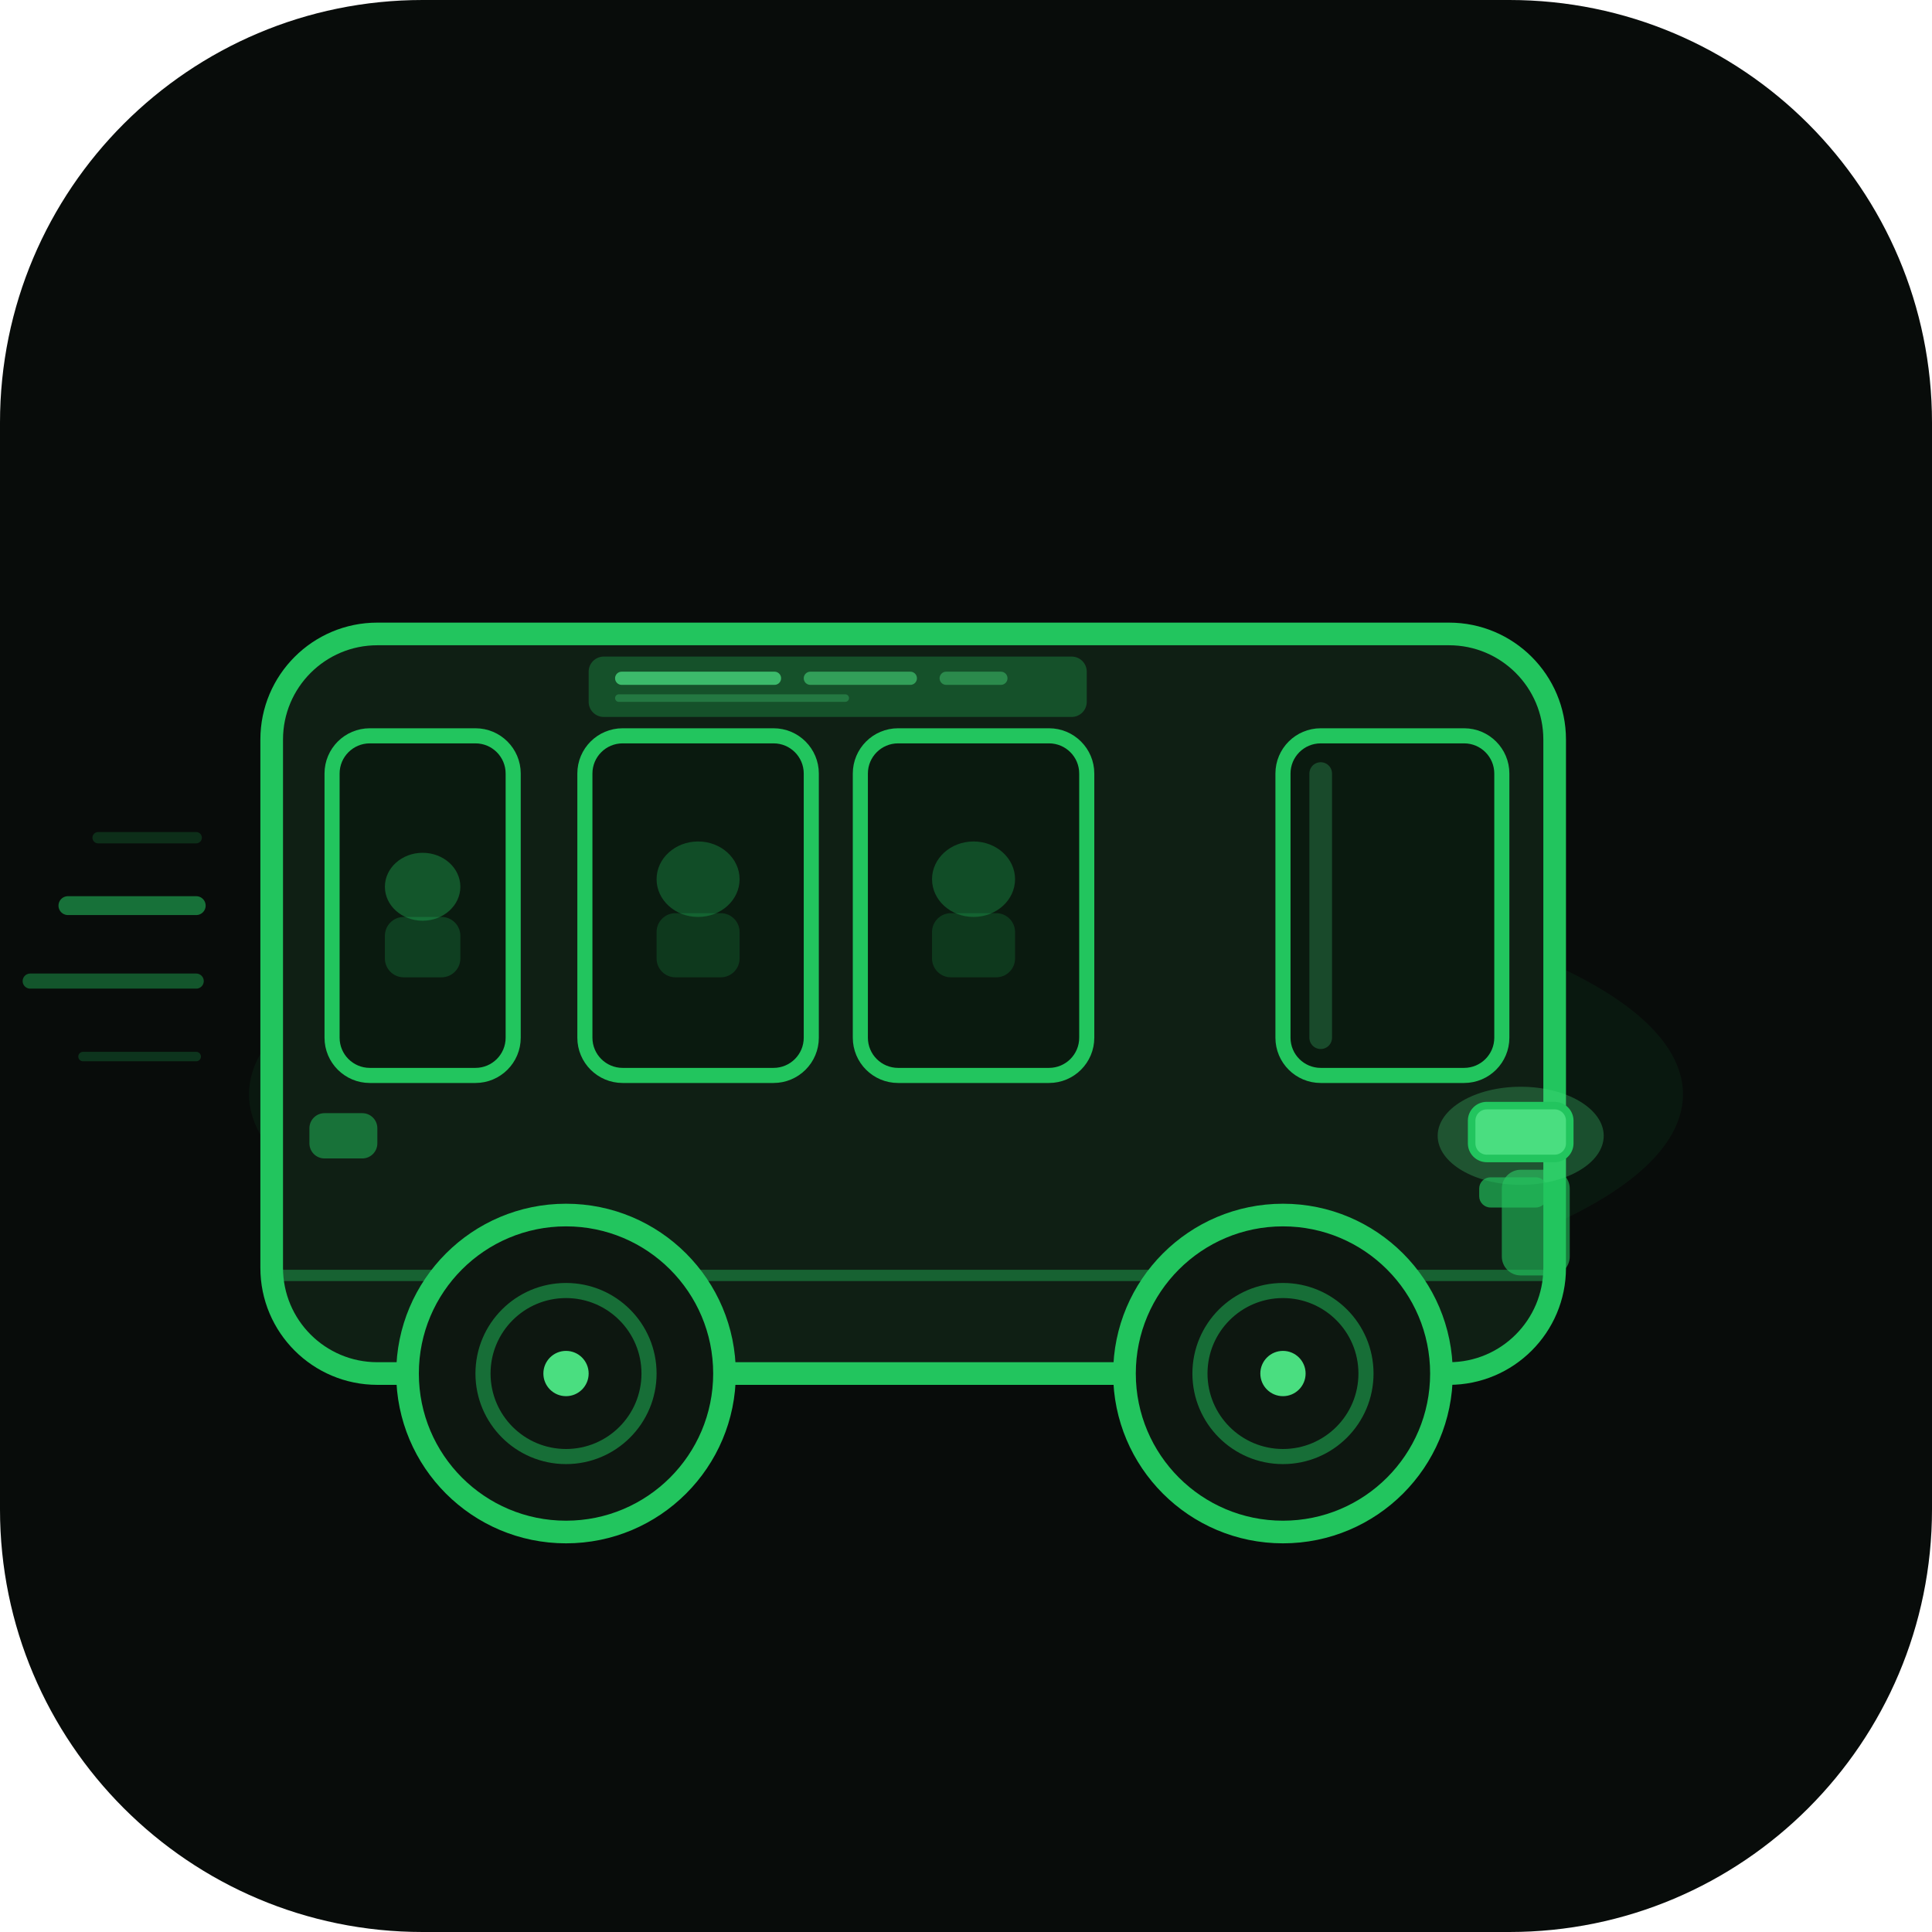
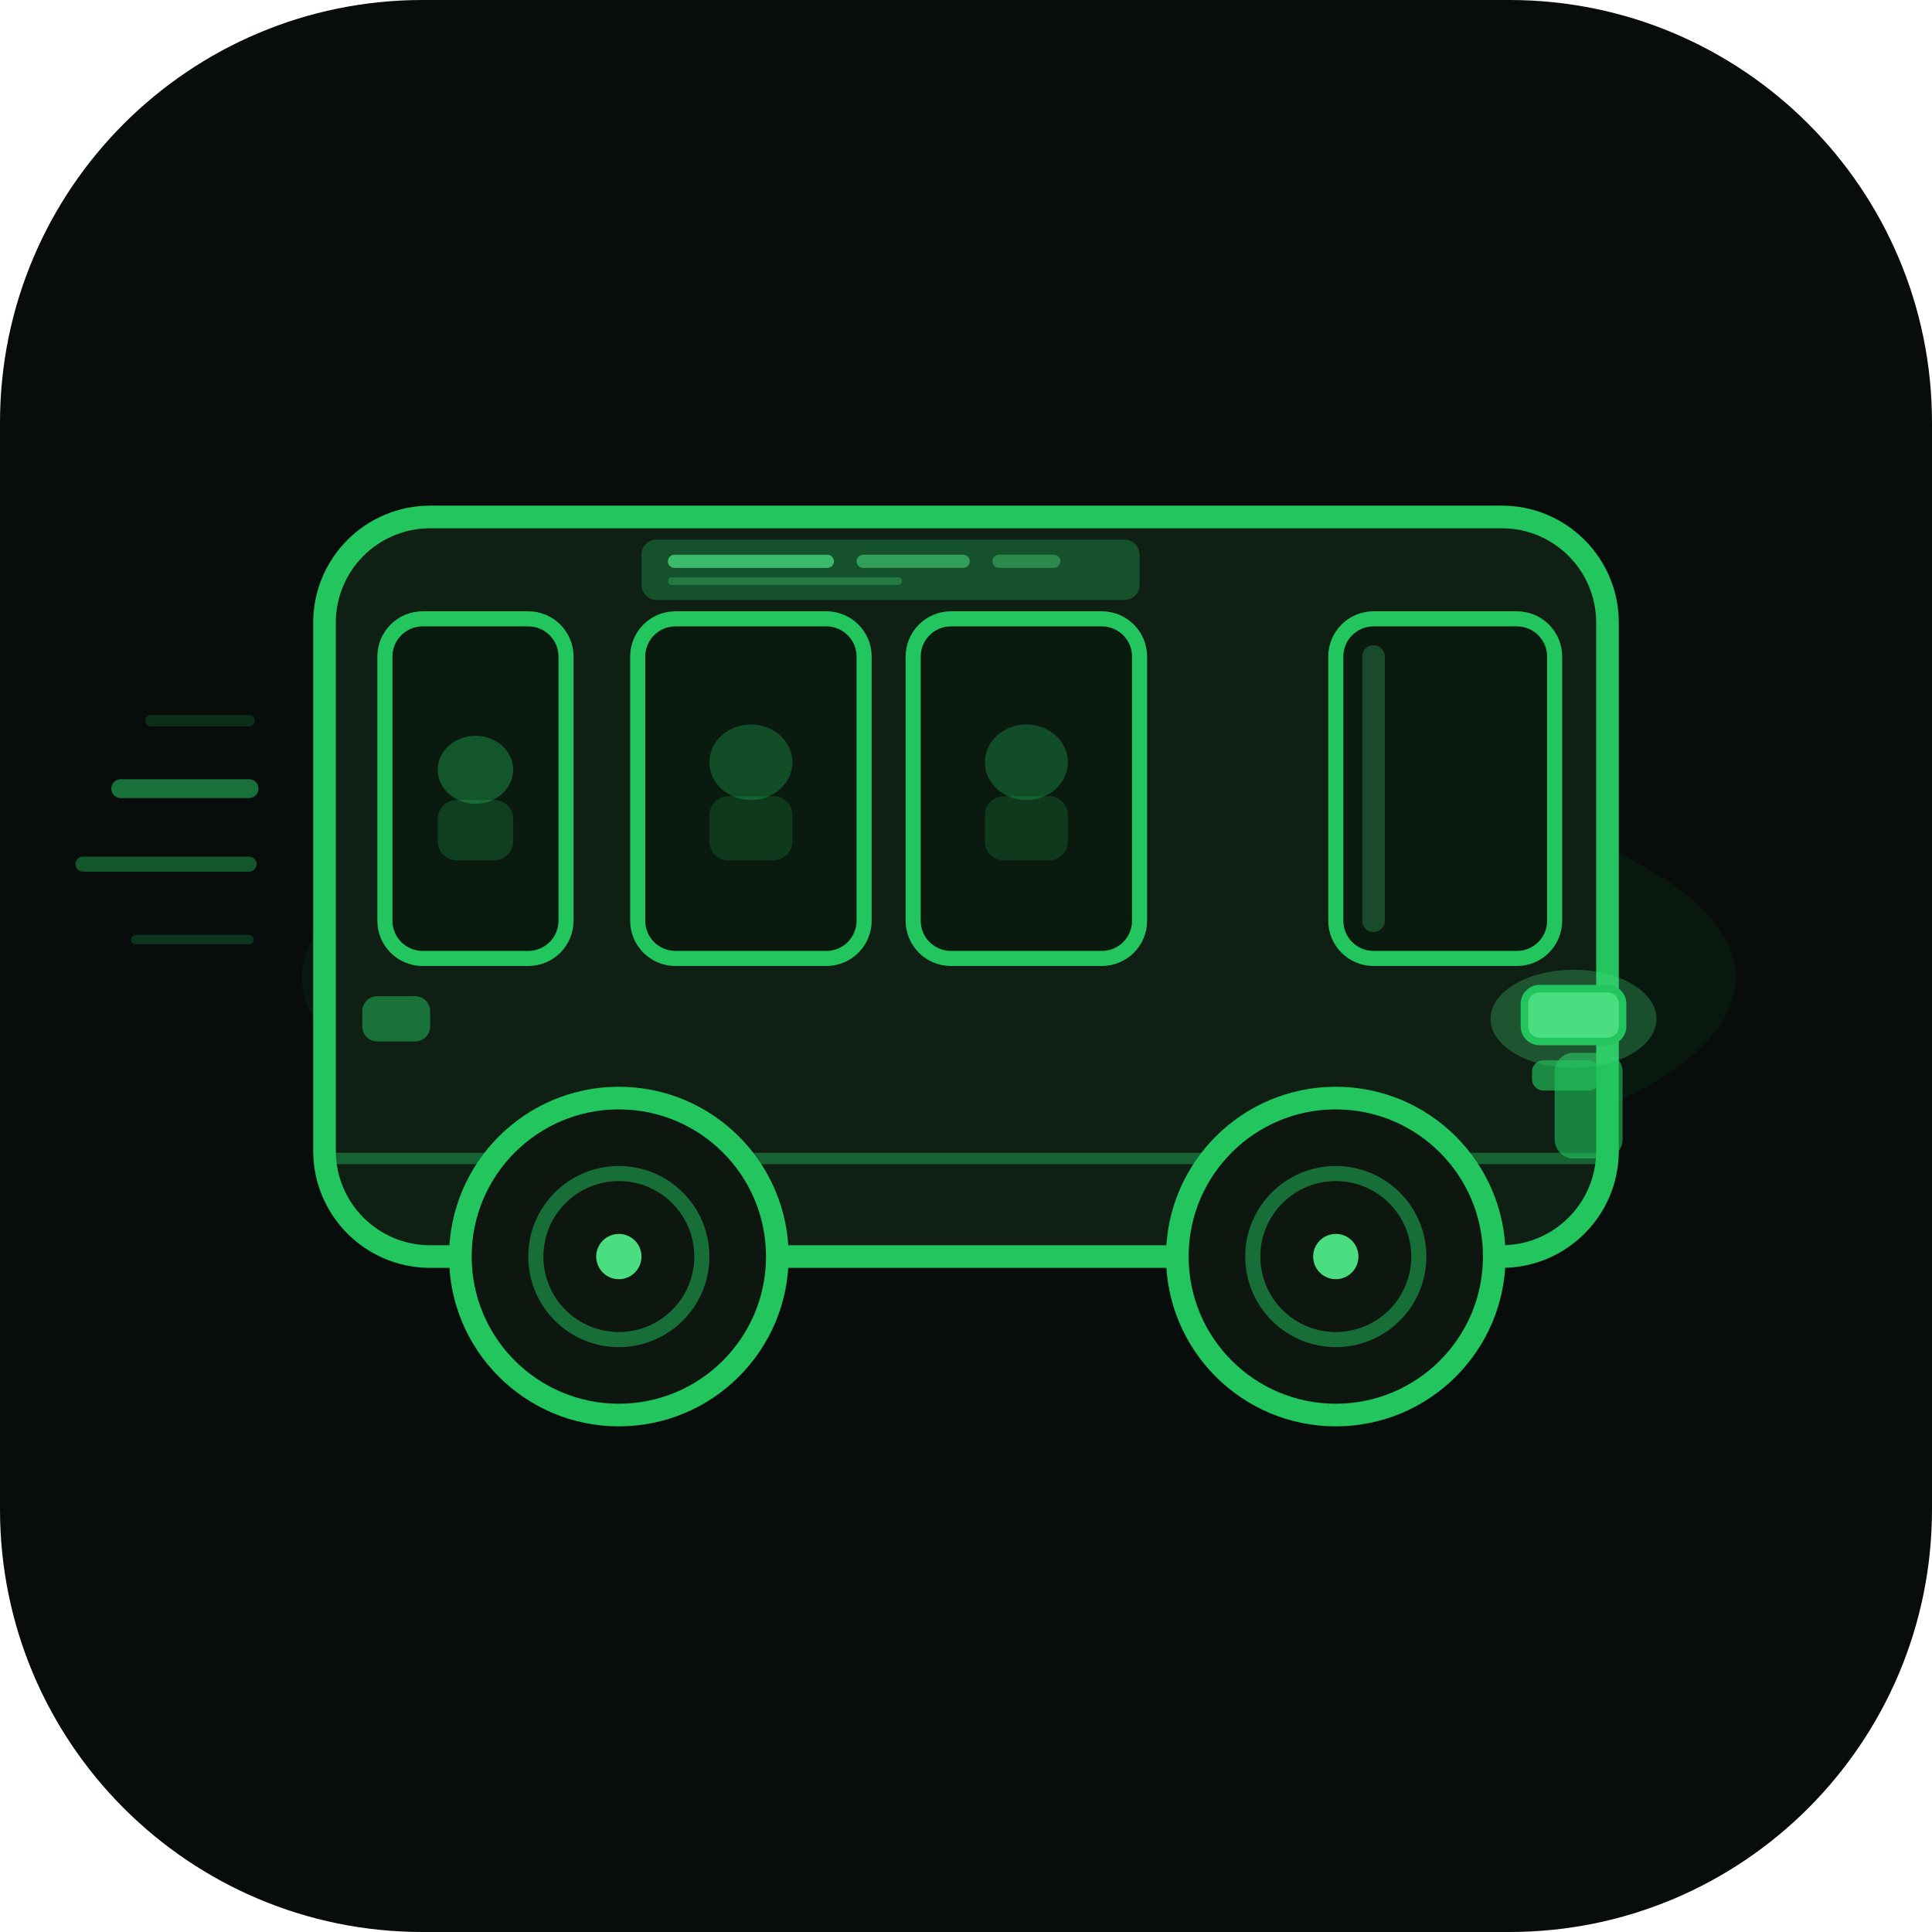
<svg xmlns="http://www.w3.org/2000/svg" viewBox="0 0 512 512">
  <rect width="512" height="512" rx="112" fill="#080c0a" />
-   <ellipse cx="256" cy="290" rx="190" ry="60" fill="rgba(34,197,94,0.07)" />
-   <rect x="72" y="168" width="340" height="196" rx="28" fill="#0f1f14" />
-   <rect x="72" y="168" width="340" height="196" rx="28" fill="none" stroke="#22c55e" stroke-width="6" />
-   <rect x="340" y="195" width="58" height="90" rx="10" fill="#0a1a0f" />
-   <rect x="340" y="195" width="58" height="90" rx="10" fill="none" stroke="#22c55e" stroke-width="4" />
-   <line x1="350" y1="205" x2="350" y2="275" stroke="rgba(74,222,128,0.25)" stroke-width="6" stroke-linecap="round" />
-   <rect x="88" y="195" width="48" height="90" rx="10" fill="#0a1a0f" />
-   <rect x="88" y="195" width="48" height="90" rx="10" fill="none" stroke="#22c55e" stroke-width="4" />
-   <rect x="155" y="195" width="60" height="90" rx="10" fill="#0a1a0f" />
-   <rect x="155" y="195" width="60" height="90" rx="10" fill="none" stroke="#22c55e" stroke-width="4" />
-   <rect x="228" y="195" width="60" height="90" rx="10" fill="#0a1a0f" />
-   <rect x="228" y="195" width="60" height="90" rx="10" fill="none" stroke="#22c55e" stroke-width="4" />
-   <ellipse cx="112" cy="235" rx="10" ry="9" fill="#22c55e" opacity="0.35" />
-   <rect x="102" y="243" width="20" height="16" rx="5" fill="#22c55e" opacity="0.22" />
-   <ellipse cx="185" cy="233" rx="11" ry="10" fill="#22c55e" opacity="0.30" />
-   <rect x="174" y="242" width="22" height="17" rx="5" fill="#22c55e" opacity="0.18" />
-   <ellipse cx="258" cy="233" rx="11" ry="10" fill="#22c55e" opacity="0.30" />
-   <rect x="247" y="242" width="22" height="17" rx="5" fill="#22c55e" opacity="0.18" />
-   <rect x="156" y="174" width="132" height="16" rx="4" fill="#22c55e" opacity="0.30" />
-   <rect x="163" y="178" width="44" height="3.5" rx="1.75" fill="#4ade80" opacity="0.75" />
-   <rect x="213" y="178" width="30" height="3.5" rx="1.75" fill="#4ade80" opacity="0.55" />
-   <rect x="249" y="178" width="18" height="3.5" rx="1.75" fill="#4ade80" opacity="0.40" />
-   <rect x="163" y="184" width="62" height="2" rx="1" fill="#4ade80" opacity="0.28" />
-   <line x1="72" y1="338" x2="412" y2="338" stroke="#22c55e" stroke-width="3" opacity="0.4" />
-   <rect x="398" y="310" width="18" height="28" rx="5" fill="#22c55e" opacity="0.6" />
-   <ellipse cx="403" cy="301" rx="22" ry="13" fill="rgba(74,222,128,0.28)" />
-   <rect x="390" y="293" width="26" height="14" rx="4" fill="#4ade80" />
-   <rect x="390" y="293" width="26" height="14" rx="4" fill="none" stroke="#22c55e" stroke-width="2" />
-   <rect x="392" y="312" width="18" height="8" rx="3" fill="#22c55e" opacity="0.65" />
-   <rect x="82" y="295" width="18" height="12" rx="4" fill="#22c55e" opacity="0.5" />
-   <circle cx="150" cy="364" r="42" fill="#0d1710" stroke="#22c55e" stroke-width="6" />
-   <circle cx="150" cy="364" r="22" fill="none" stroke="#22c55e" stroke-width="4" opacity="0.5" />
-   <circle cx="150" cy="364" r="6" fill="#4ade80" />
-   <circle cx="340" cy="364" r="42" fill="#0d1710" stroke="#22c55e" stroke-width="6" />
-   <circle cx="340" cy="364" r="22" fill="none" stroke="#22c55e" stroke-width="4" opacity="0.5" />
-   <circle cx="340" cy="364" r="6" fill="#4ade80" />
-   <line x1="52" y1="222" x2="26" y2="222" stroke="#22c55e" stroke-width="3" stroke-linecap="round" opacity="0.18" />
-   <line x1="52" y1="240" x2="18" y2="240" stroke="#22c55e" stroke-width="5" stroke-linecap="round" opacity="0.55" />
-   <line x1="52" y1="260" x2="8" y2="260" stroke="#22c55e" stroke-width="4" stroke-linecap="round" opacity="0.40" />
-   <line x1="52" y1="280" x2="22" y2="280" stroke="#22c55e" stroke-width="2.5" stroke-linecap="round" opacity="0.22" />
+   <g transform="translate(14, -31)">
+     <ellipse cx="256" cy="290" rx="190" ry="60" fill="rgba(34,197,94,0.07)" />
+     <rect x="72" y="168" width="340" height="196" rx="28" fill="#0f1f14" />
+     <rect x="72" y="168" width="340" height="196" rx="28" fill="none" stroke="#22c55e" stroke-width="6" />
+     <rect x="340" y="195" width="58" height="90" rx="10" fill="#0a1a0f" />
+     <rect x="340" y="195" width="58" height="90" rx="10" fill="none" stroke="#22c55e" stroke-width="4" />
+     <line x1="350" y1="205" x2="350" y2="275" stroke="rgba(74,222,128,0.25)" stroke-width="6" stroke-linecap="round" />
+     <rect x="88" y="195" width="48" height="90" rx="10" fill="#0a1a0f" />
+     <rect x="88" y="195" width="48" height="90" rx="10" fill="none" stroke="#22c55e" stroke-width="4" />
+     <rect x="155" y="195" width="60" height="90" rx="10" fill="#0a1a0f" />
+     <rect x="155" y="195" width="60" height="90" rx="10" fill="none" stroke="#22c55e" stroke-width="4" />
+     <rect x="228" y="195" width="60" height="90" rx="10" fill="#0a1a0f" />
+     <rect x="228" y="195" width="60" height="90" rx="10" fill="none" stroke="#22c55e" stroke-width="4" />
+     <ellipse cx="112" cy="235" rx="10" ry="9" fill="#22c55e" opacity="0.35" />
+     <rect x="102" y="243" width="20" height="16" rx="5" fill="#22c55e" opacity="0.22" />
+     <ellipse cx="185" cy="233" rx="11" ry="10" fill="#22c55e" opacity="0.30" />
+     <rect x="174" y="242" width="22" height="17" rx="5" fill="#22c55e" opacity="0.18" />
+     <ellipse cx="258" cy="233" rx="11" ry="10" fill="#22c55e" opacity="0.30" />
+     <rect x="247" y="242" width="22" height="17" rx="5" fill="#22c55e" opacity="0.18" />
+     <rect x="156" y="174" width="132" height="16" rx="4" fill="#22c55e" opacity="0.30" />
+     <rect x="163" y="178" width="44" height="3.5" rx="1.75" fill="#4ade80" opacity="0.75" />
+     <rect x="213" y="178" width="30" height="3.5" rx="1.75" fill="#4ade80" opacity="0.55" />
+     <rect x="249" y="178" width="18" height="3.5" rx="1.75" fill="#4ade80" opacity="0.40" />
+     <rect x="163" y="184" width="62" height="2" rx="1" fill="#4ade80" opacity="0.28" />
+     <line x1="72" y1="338" x2="412" y2="338" stroke="#22c55e" stroke-width="3" opacity="0.4" />
+     <rect x="398" y="310" width="18" height="28" rx="5" fill="#22c55e" opacity="0.6" />
+     <ellipse cx="403" cy="301" rx="22" ry="13" fill="rgba(74,222,128,0.28)" />
+     <rect x="390" y="293" width="26" height="14" rx="4" fill="#4ade80" />
+     <rect x="390" y="293" width="26" height="14" rx="4" fill="none" stroke="#22c55e" stroke-width="2" />
+     <rect x="392" y="312" width="18" height="8" rx="3" fill="#22c55e" opacity="0.65" />
+     <rect x="82" y="295" width="18" height="12" rx="4" fill="#22c55e" opacity="0.5" />
+     <circle cx="150" cy="364" r="42" fill="#0d1710" stroke="#22c55e" stroke-width="6" />
+     <circle cx="150" cy="364" r="22" fill="none" stroke="#22c55e" stroke-width="4" opacity="0.5" />
+     <circle cx="150" cy="364" r="6" fill="#4ade80" />
+     <circle cx="340" cy="364" r="42" fill="#0d1710" stroke="#22c55e" stroke-width="6" />
+     <circle cx="340" cy="364" r="22" fill="none" stroke="#22c55e" stroke-width="4" opacity="0.5" />
+     <circle cx="340" cy="364" r="6" fill="#4ade80" />
+     <line x1="52" y1="222" x2="26" y2="222" stroke="#22c55e" stroke-width="3" stroke-linecap="round" opacity="0.18" />
+     <line x1="52" y1="240" x2="18" y2="240" stroke="#22c55e" stroke-width="5" stroke-linecap="round" opacity="0.55" />
+     <line x1="52" y1="260" x2="8" y2="260" stroke="#22c55e" stroke-width="4" stroke-linecap="round" opacity="0.40" />
+     <line x1="52" y1="280" x2="22" y2="280" stroke="#22c55e" stroke-width="2.5" stroke-linecap="round" opacity="0.22" />
+   </g>
</svg>
